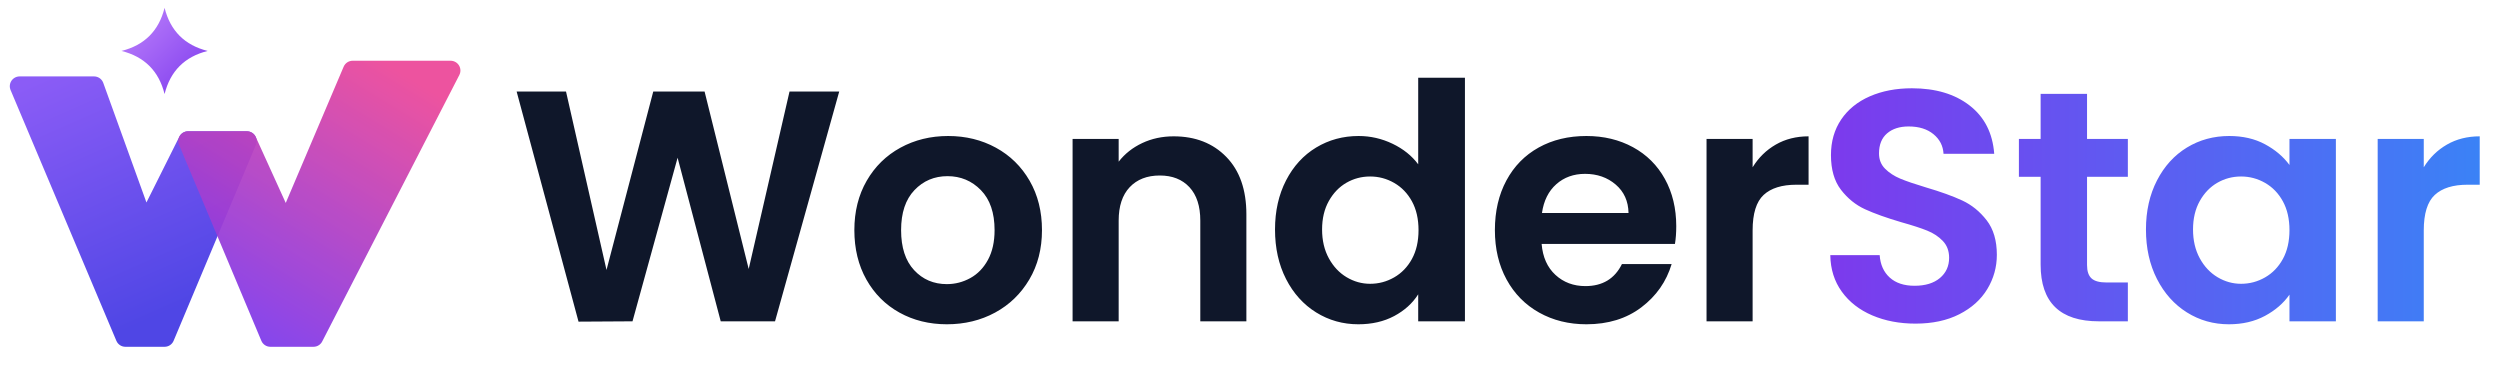
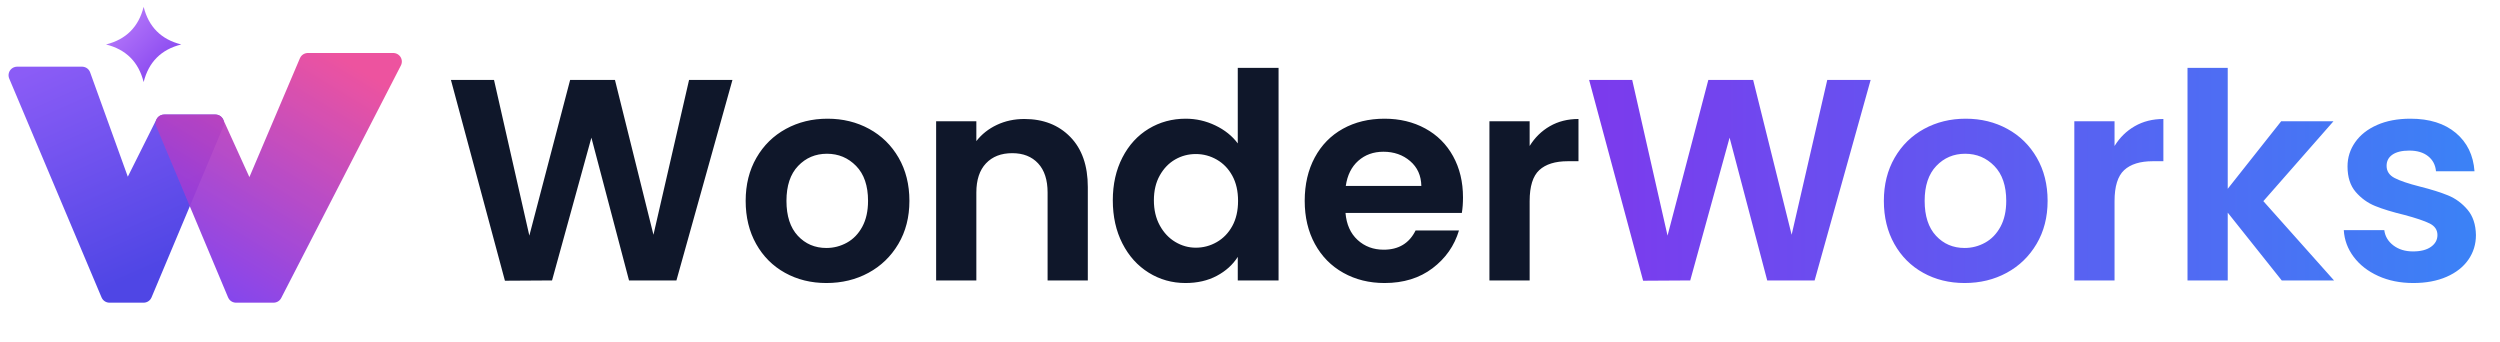
- <svg xmlns="http://www.w3.org/2000/svg" viewBox="0 0 638 100" width="638" height="100" role="img" aria-label="WonderStar">
+ <svg xmlns="http://www.w3.org/2000/svg" viewBox="0 0 731 100" width="731" height="100" role="img" aria-label="WonderWorks">
  <defs>
    <linearGradient id="ws-left" x1="0" y1="0" x2="0.4" y2="1">
      <stop offset="0" stop-color="#8B5CF6" />
      <stop offset="1" stop-color="#4F46E5" />
    </linearGradient>
    <linearGradient id="ws-right" x1="0.2" y1="1" x2="0.8" y2="0">
      <stop offset="0" stop-color="#7C3AED" />
      <stop offset="1" stop-color="#EC4899" />
    </linearGradient>
    <linearGradient id="ws-spark" x1="0" y1="0" x2="1" y2="1">
      <stop offset="0" stop-color="#C084FC" />
      <stop offset="1" stop-color="#7C3AED" />
    </linearGradient>
    <linearGradient id="ws-word" x1="0" y1="0" x2="1" y2="0">
      <stop offset="0" stop-color="#7C3AED" />
      <stop offset="1" stop-color="#3B82F6" />
    </linearGradient>
  </defs>
  <g stroke-linejoin="round">
    <path d="M5 22 L24 22 L37 58 L48 36 L63 36 L42 86 L32 86 Z" fill="url(#ws-left)" stroke="url(#ws-left)" stroke-width="5" />
    <path d="M48 36 L63 36 L73 58 L90 18 L115 18 L80 86 L69 86 Z" fill="url(#ws-right)" stroke="url(#ws-right)" stroke-width="5" opacity="0.94" />
    <path d="M42 2 Q44.2 10.8 53 13 Q44.2 15.2 42 24 Q39.8 15.2 31 13 Q39.8 10.8 42 2 Z" fill="url(#ws-spark)" />
  </g>
  <path d="M214.168 23.368 197.788 82.0H183.928L172.924 40.252L161.416 82.0L147.64 82.084L131.848 23.368H144.448L154.78 68.896L166.708 23.368H179.812L191.068 68.644L201.484 23.368Z M218.032 58.732Q218.032 51.592 221.182 46.132Q224.332 40.672 229.792 37.69Q235.252 34.708 241.972 34.708Q248.692 34.708 254.152 37.69Q259.612 40.672 262.762 46.132Q265.912 51.592 265.912 58.732Q265.912 65.872 262.678 71.332Q259.444 76.792 253.942 79.774Q248.44 82.756 241.636 82.756Q234.916 82.756 229.54 79.774Q224.164 76.792 221.098 71.332Q218.032 65.872 218.032 58.732ZM253.816 58.732Q253.816 52.096 250.33 48.526Q246.844 44.956 241.804 44.956Q236.764 44.956 233.362 48.526Q229.96 52.096 229.96 58.732Q229.96 65.368 233.278 68.938Q236.596 72.508 241.636 72.508Q244.828 72.508 247.642 70.954Q250.456 69.4 252.136 66.292Q253.816 63.184 253.816 58.732Z M318.076 54.7V82.0H306.316V56.296Q306.316 50.752 303.544 47.77Q300.772 44.788 295.984 44.788Q291.112 44.788 288.298 47.77Q285.484 50.752 285.484 56.296V82.0H273.724V35.464H285.484V41.26Q287.836 38.236 291.49 36.514Q295.144 34.792 299.512 34.792Q307.828 34.792 312.952 40.042Q318.076 45.292 318.076 54.7Z M346.72 34.708Q351.256 34.708 355.372 36.682Q359.488 38.656 361.924 41.932V19.84H373.852V82.0H361.924V75.112Q359.74 78.556 355.792 80.656Q351.844 82.756 346.636 82.756Q340.756 82.756 335.884 79.732Q331.012 76.708 328.198 71.206Q325.384 65.704 325.384 58.564Q325.384 51.508 328.198 46.048Q331.012 40.588 335.884 37.648Q340.756 34.708 346.72 34.708ZM349.66 45.04Q346.384 45.04 343.612 46.636Q340.84 48.232 339.118 51.298Q337.396 54.364 337.396 58.564Q337.396 62.764 339.118 65.914Q340.84 69.064 343.654 70.744Q346.468 72.424 349.66 72.424Q352.936 72.424 355.792 70.786Q358.648 69.148 360.328 66.082Q362.008 63.016 362.008 58.732Q362.008 54.448 360.328 51.382Q358.648 48.316 355.792 46.678Q352.936 45.04 349.66 45.04Z M427.444 62.26H393.424Q393.844 67.3 396.952 70.156Q400.06 73.012 404.596 73.012Q411.148 73.012 413.92 67.384H426.604Q424.588 74.104 418.876 78.43Q413.164 82.756 404.848 82.756Q398.128 82.756 392.794 79.774Q387.46 76.792 384.478 71.332Q381.496 65.872 381.496 58.732Q381.496 51.508 384.436 46.048Q387.376 40.588 392.668 37.648Q397.96 34.708 404.848 34.708Q411.484 34.708 416.734 37.564Q421.984 40.42 424.882 45.67Q427.78 50.92 427.78 57.724Q427.78 60.244 427.444 62.26ZM415.6 54.364Q415.516 49.828 412.324 47.098Q409.132 44.368 404.512 44.368Q400.144 44.368 397.162 47.014Q394.18 49.66 393.508 54.364Z M461.548 34.792V47.14H458.44Q452.896 47.14 450.082 49.744Q447.268 52.348 447.268 58.816V82.0H435.508V35.464H447.268V42.688Q449.536 38.992 453.19 36.892Q456.844 34.792 461.548 34.792Z" fill="#0F172A" />
-   <path d="M467.092 65.116H479.692Q479.944 68.728 482.254 70.828Q484.564 72.928 488.596 72.928Q492.712 72.928 495.064 70.954Q497.416 68.98 497.416 65.788Q497.416 63.184 495.82 61.504Q494.224 59.824 491.83 58.858Q489.436 57.892 485.236 56.716Q479.524 55.036 475.954 53.398Q472.384 51.76 469.822 48.442Q467.26 45.124 467.26 39.58Q467.26 34.372 469.864 30.508Q472.468 26.644 477.172 24.586Q481.876 22.528 487.924 22.528Q496.996 22.528 502.666 26.938Q508.336 31.348 508.924 39.244H495.988Q495.82 36.22 493.426 34.246Q491.032 32.272 487.084 32.272Q483.64 32.272 481.582 34.036Q479.524 35.8 479.524 39.16Q479.524 41.512 481.078 43.066Q482.632 44.62 484.942 45.586Q487.252 46.552 491.452 47.812Q497.164 49.492 500.776 51.172Q504.388 52.852 506.992 56.212Q509.596 59.572 509.596 65.032Q509.596 69.736 507.16 73.768Q504.724 77.8 500.02 80.194Q495.316 82.588 488.848 82.588Q482.716 82.588 477.802 80.488Q472.888 78.388 470.032 74.44Q467.176 70.492 467.092 65.116Z M532.612 45.124V67.636Q532.612 69.988 533.746 71.038Q534.88 72.088 537.568 72.088H543.028V82.0H535.636Q520.768 82.0 520.768 67.552V45.124H515.224V35.464H520.768V23.956H532.612V35.464H543.028V45.124Z M568.9 34.708Q574.108 34.708 578.014 36.808Q581.92 38.908 584.272 42.1V35.464H596.116V82.0H584.272V75.196Q582.004 78.472 578.014 80.614Q574.024 82.756 568.816 82.756Q562.936 82.756 558.106 79.732Q553.276 76.708 550.462 71.206Q547.648 65.704 547.648 58.564Q547.648 51.508 550.462 46.048Q553.276 40.588 558.106 37.648Q562.936 34.708 568.9 34.708ZM571.924 45.04Q568.648 45.04 565.876 46.636Q563.104 48.232 561.382 51.298Q559.66 54.364 559.66 58.564Q559.66 62.764 561.382 65.914Q563.104 69.064 565.918 70.744Q568.732 72.424 571.924 72.424Q575.2 72.424 578.056 70.786Q580.912 69.148 582.592 66.082Q584.272 63.016 584.272 58.732Q584.272 54.448 582.592 51.382Q580.912 48.316 578.056 46.678Q575.2 45.04 571.924 45.04Z M632.824 34.792V47.14H629.716Q624.172 47.14 621.358 49.744Q618.544 52.348 618.544 58.816V82.0H606.784V35.464H618.544V42.688Q620.812 38.992 624.466 36.892Q628.12 34.792 632.824 34.792Z" fill="url(#ws-word)" />
+   <path d="M546.976 23.368 530.596 82.0H516.736L505.732 40.252L494.224 82.0L480.448 82.084L464.656 23.368H477.256L487.588 68.896L499.516 23.368H512.62L523.876 68.644L534.292 23.368Z M550.84 58.732Q550.84 51.592 553.99 46.132Q557.14 40.672 562.6 37.69Q568.06 34.708 574.78 34.708Q581.5 34.708 586.96 37.69Q592.42 40.672 595.57 46.132Q598.72 51.592 598.72 58.732Q598.72 65.872 595.486 71.332Q592.252 76.792 586.75 79.774Q581.248 82.756 574.444 82.756Q567.724 82.756 562.348 79.774Q556.972 76.792 553.906 71.332Q550.84 65.872 550.84 58.732ZM586.624 58.732Q586.624 52.096 583.138 48.526Q579.652 44.956 574.612 44.956Q569.572 44.956 566.17 48.526Q562.768 52.096 562.768 58.732Q562.768 65.368 566.086 68.938Q569.404 72.508 574.444 72.508Q577.636 72.508 580.45 70.954Q583.264 69.4 584.944 66.292Q586.624 63.184 586.624 58.732Z M632.572 34.792V47.14H629.464Q623.92 47.14 621.106 49.744Q618.292 52.348 618.292 58.816V82.0H606.532V35.464H618.292V42.688Q620.56 38.992 624.214 36.892Q627.868 34.792 632.572 34.792Z M667.18 82.0 651.388 62.176V82.0H639.628V19.84H651.388V55.204L667.012 35.464H682.3L661.804 58.816L682.468 82.0Z M685.324 67.3H697.168Q697.504 69.988 699.814 71.752Q702.124 73.516 705.568 73.516Q708.928 73.516 710.818 72.172Q712.708 70.828 712.708 68.728Q712.708 66.46 710.398 65.326Q708.088 64.192 703.048 62.848Q697.84 61.588 694.522 60.244Q691.204 58.9 688.81 56.128Q686.416 53.356 686.416 48.652Q686.416 44.788 688.642 41.596Q690.868 38.404 695.026 36.556Q699.184 34.708 704.812 34.708Q713.128 34.708 718.084 38.866Q723.04 43.024 723.544 50.08H712.288Q712.036 47.308 709.978 45.67Q707.92 44.032 704.476 44.032Q701.284 44.032 699.562 45.208Q697.84 46.384 697.84 48.484Q697.84 50.836 700.192 52.054Q702.544 53.272 707.5 54.532Q712.54 55.792 715.816 57.136Q719.092 58.48 721.486 61.294Q723.88 64.108 723.964 68.728Q723.964 72.76 721.738 75.952Q719.512 79.144 715.354 80.95Q711.196 82.756 705.652 82.756Q699.94 82.756 695.404 80.698Q690.868 78.64 688.222 75.112Q685.576 71.584 685.324 67.3Z" fill="url(#ws-word)" />
</svg>
